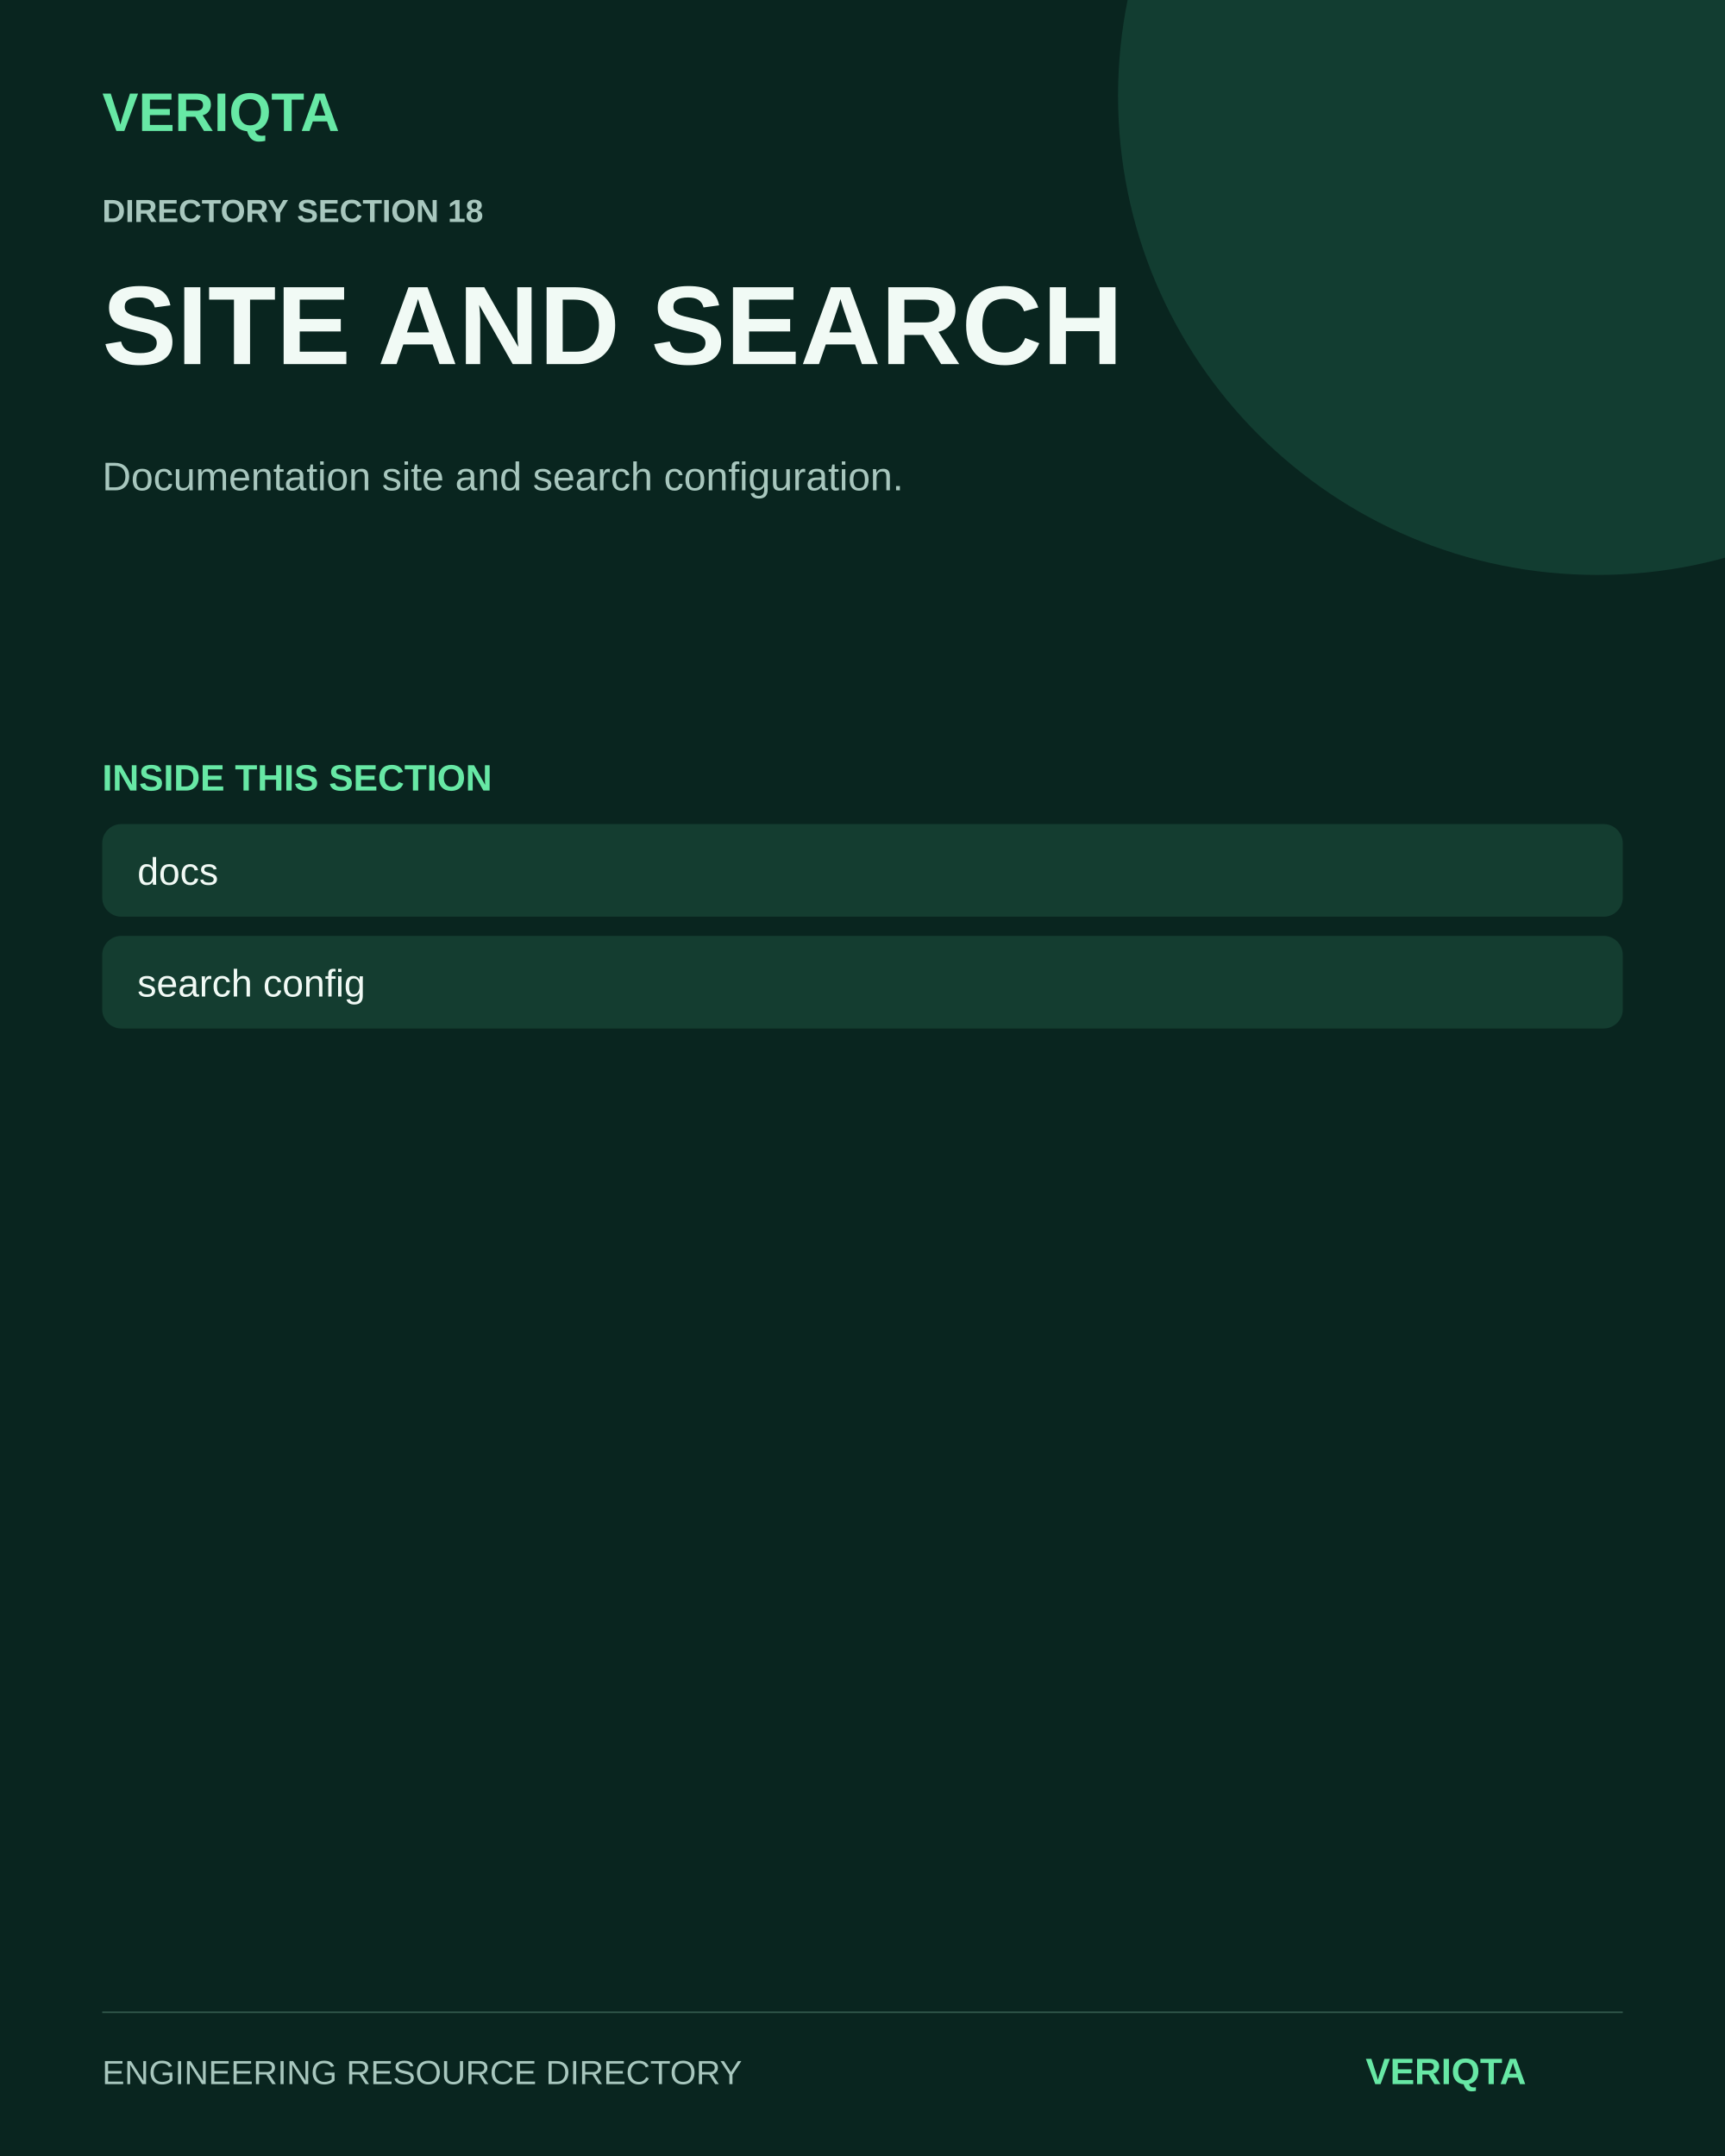
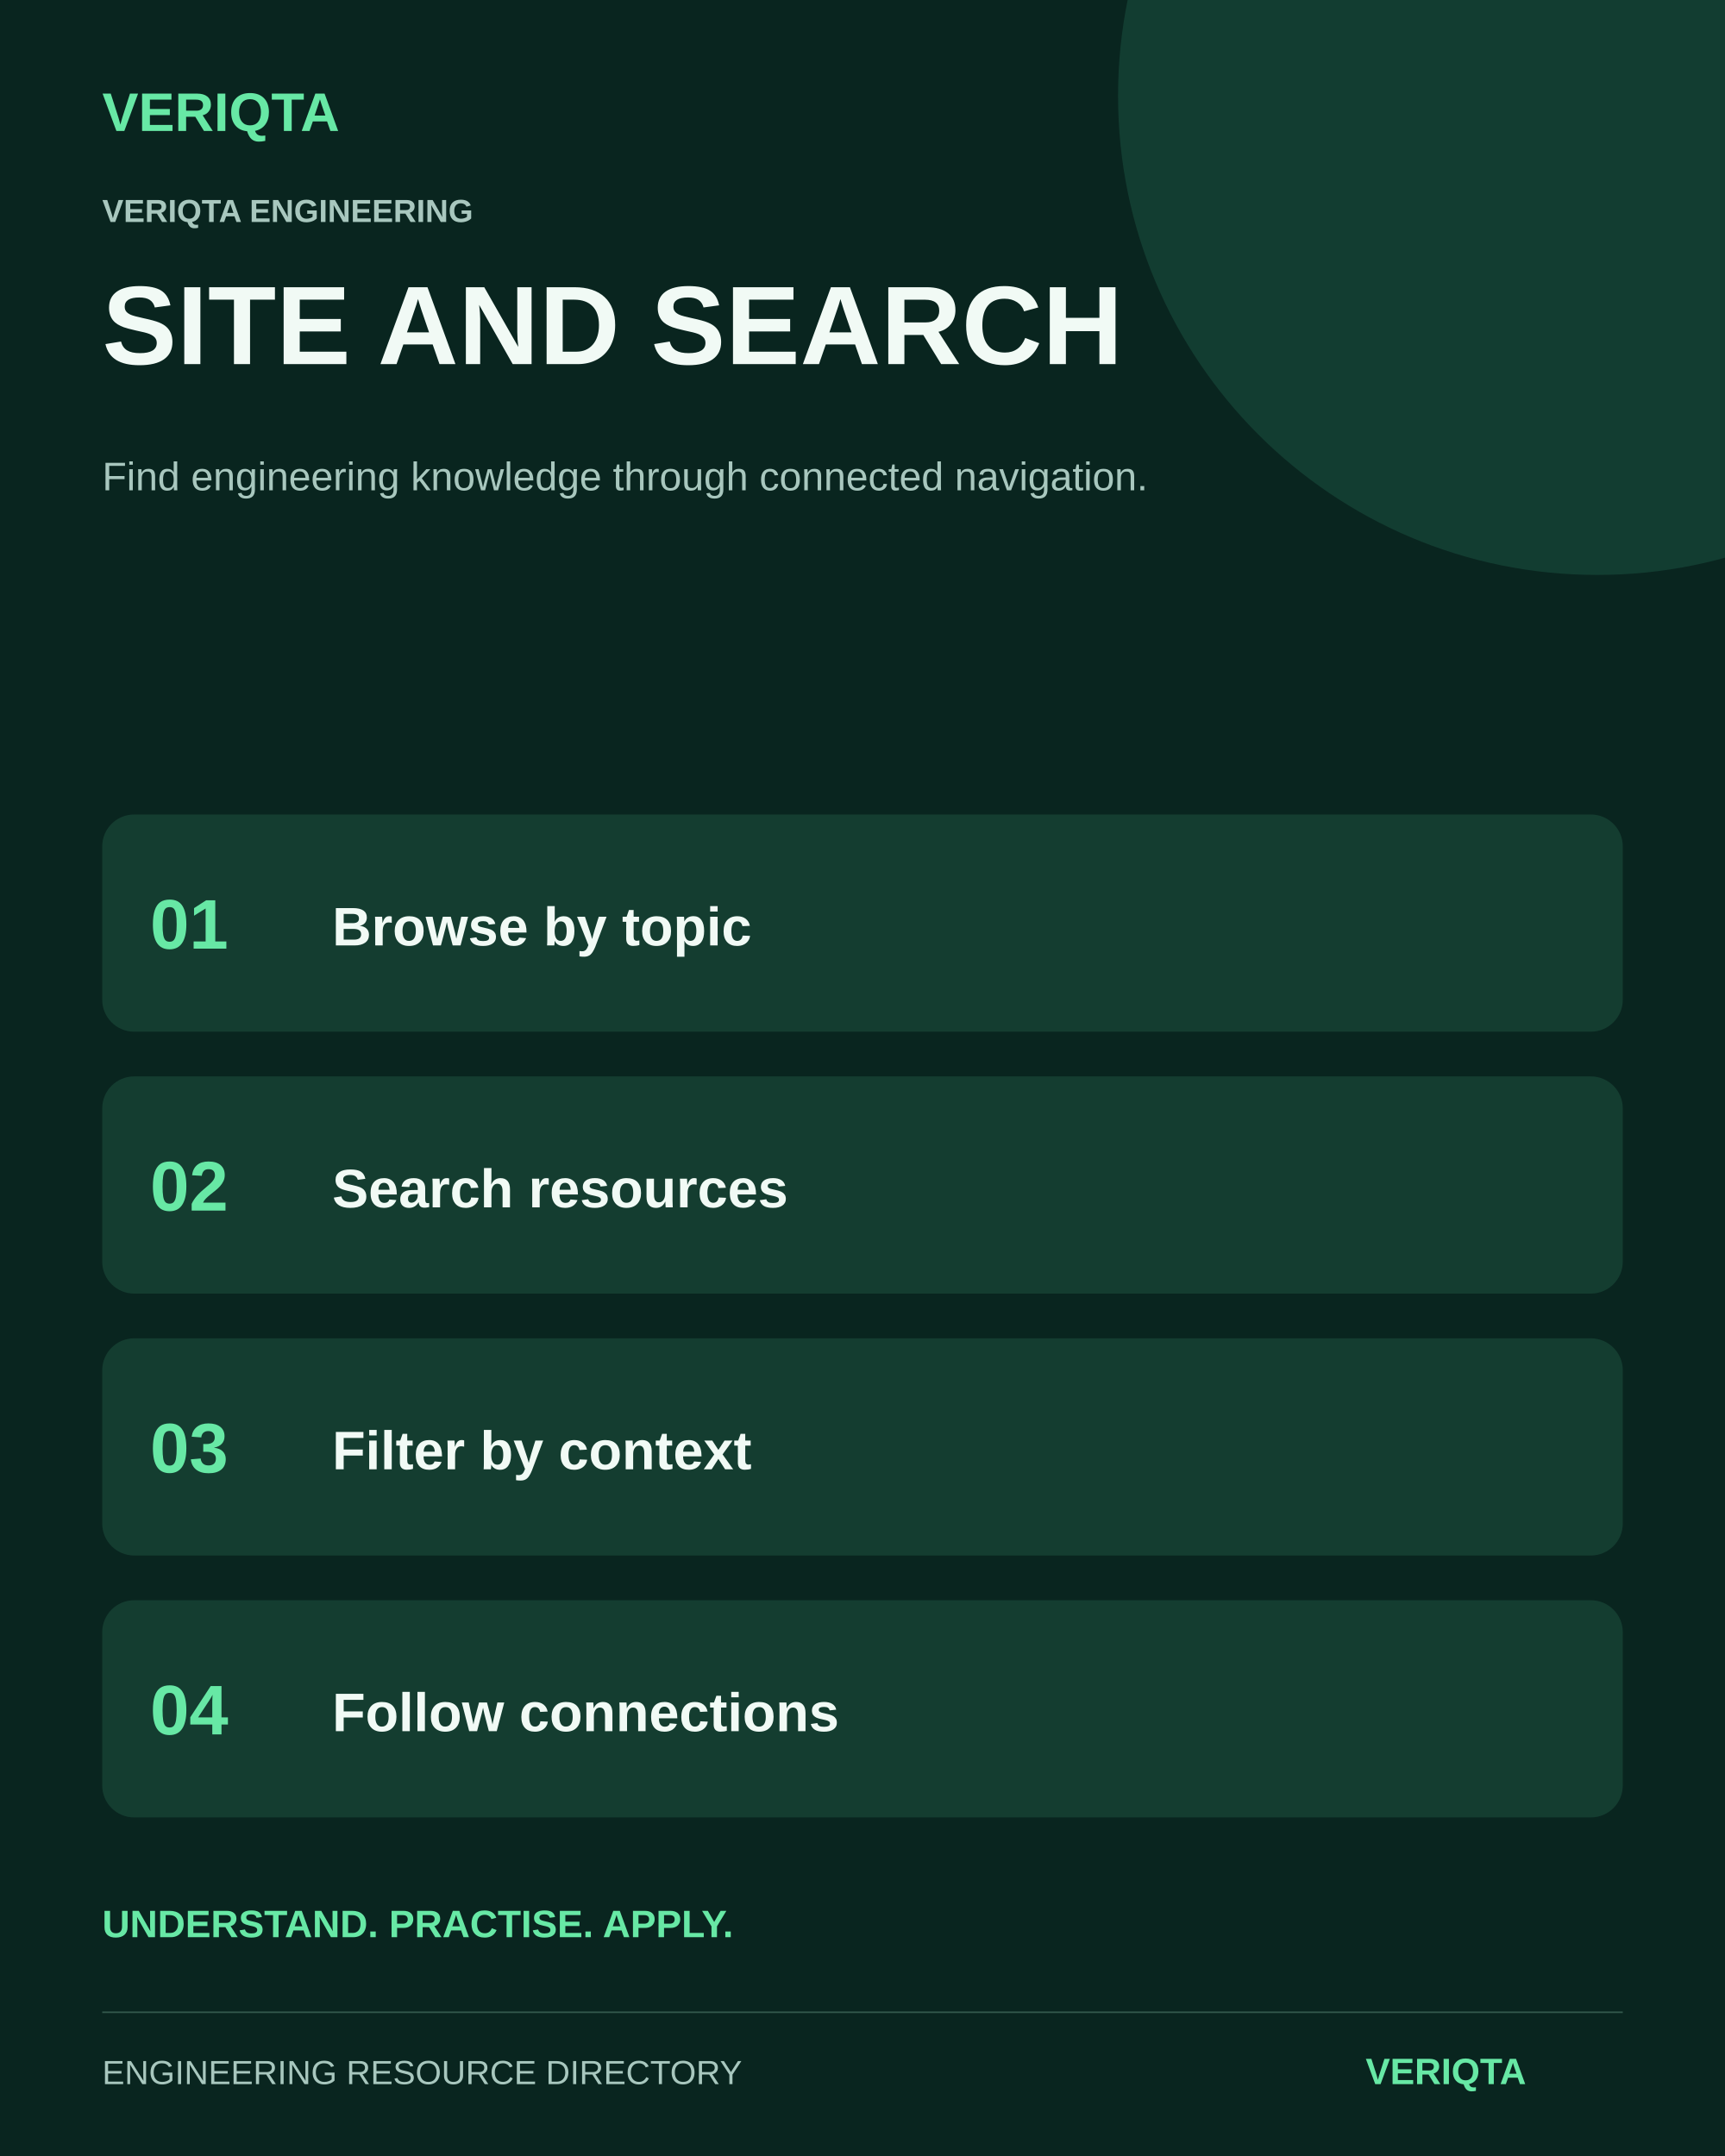
<svg xmlns="http://www.w3.org/2000/svg" width="1080" height="1350" viewBox="0 0 1080 1350">
  <rect x="0" y="0" width="1080" height="1350" rx="0" fill="#09251F" />
  <circle cx="1000" cy="60" r="300" fill="#123D31" />
  <text x="64" y="82" font-family="Arial, Nimbus Sans, sans-serif" font-size="34" font-weight="bold" fill="#67E8A5">VERIQTA</text>
-   <text x="64" y="139" font-family="Arial, Nimbus Sans, sans-serif" font-size="20" font-weight="bold" fill="#A8C7BE">DIRECTORY SECTION 18</text>
+   <text x="64" y="139" font-family="Arial, Nimbus Sans, sans-serif" font-size="20" font-weight="bold" fill="#A8C7BE">VERIQTA ENGINEERING</text>
  <text x="64" y="228" font-family="Arial, Nimbus Sans, sans-serif" font-size="70" font-weight="bold" fill="#F1FAF5">SITE AND SEARCH</text>
-   <text x="64" y="307" font-family="Arial, Nimbus Sans, sans-serif" font-size="25" font-weight="normal" fill="#A8C7BE">Documentation site and search configuration.</text>
+   <text x="64" y="307" font-family="Arial, Nimbus Sans, sans-serif" font-size="25" font-weight="normal" fill="#A8C7BE">Find engineering knowledge through connected navigation.</text>
  <path d="M64 1260H1016" stroke="#31584B" />
  <text x="64" y="1305" font-family="Arial, Nimbus Sans, sans-serif" font-size="21" font-weight="normal" fill="#A8C7BE">ENGINEERING RESOURCE DIRECTORY</text>
  <text x="855" y="1305" font-family="Arial, Nimbus Sans, sans-serif" font-size="23" font-weight="bold" fill="#67E8A5">VERIQTA</text>
-   <text x="64" y="495" font-family="Arial, Nimbus Sans, sans-serif" font-size="23" font-weight="bold" fill="#67E8A5">INSIDE THIS SECTION</text>
-   <rect x="64" y="516" width="952" height="58" rx="12" fill="#143D30" />
-   <text x="86" y="554" font-family="Arial, Nimbus Sans, sans-serif" font-size="24" font-weight="normal" fill="#F1FAF5">docs</text>
-   <rect x="64" y="586" width="952" height="58" rx="12" fill="#143D30" />
-   <text x="86" y="624" font-family="Arial, Nimbus Sans, sans-serif" font-size="24" font-weight="normal" fill="#F1FAF5">search config</text>
+   <rect x="64" y="510" width="952" height="136" rx="20" fill="#143D30" />
+   <text x="94" y="594" font-family="Arial, Nimbus Sans, sans-serif" font-size="44" font-weight="bold" fill="#67E8A5">01</text>
+   <text x="208" y="592" font-family="Arial, Nimbus Sans, sans-serif" font-size="34" font-weight="bold" fill="#F1FAF5">Browse by topic</text>
+   <rect x="64" y="674" width="952" height="136" rx="20" fill="#143D30" />
+   <text x="94" y="758" font-family="Arial, Nimbus Sans, sans-serif" font-size="44" font-weight="bold" fill="#67E8A5">02</text>
+   <text x="208" y="756" font-family="Arial, Nimbus Sans, sans-serif" font-size="34" font-weight="bold" fill="#F1FAF5">Search resources</text>
+   <rect x="64" y="838" width="952" height="136" rx="20" fill="#143D30" />
+   <text x="94" y="922" font-family="Arial, Nimbus Sans, sans-serif" font-size="44" font-weight="bold" fill="#67E8A5">03</text>
+   <text x="208" y="920" font-family="Arial, Nimbus Sans, sans-serif" font-size="34" font-weight="bold" fill="#F1FAF5">Filter by context</text>
+   <rect x="64" y="1002" width="952" height="136" rx="20" fill="#143D30" />
+   <text x="94" y="1086" font-family="Arial, Nimbus Sans, sans-serif" font-size="44" font-weight="bold" fill="#67E8A5">04</text>
+   <text x="208" y="1084" font-family="Arial, Nimbus Sans, sans-serif" font-size="34" font-weight="bold" fill="#F1FAF5">Follow connections</text>
+   <text x="64" y="1213" font-family="Arial, Nimbus Sans, sans-serif" font-size="24" font-weight="bold" fill="#67E8A5">UNDERSTAND. PRACTISE. APPLY.</text>
</svg>
